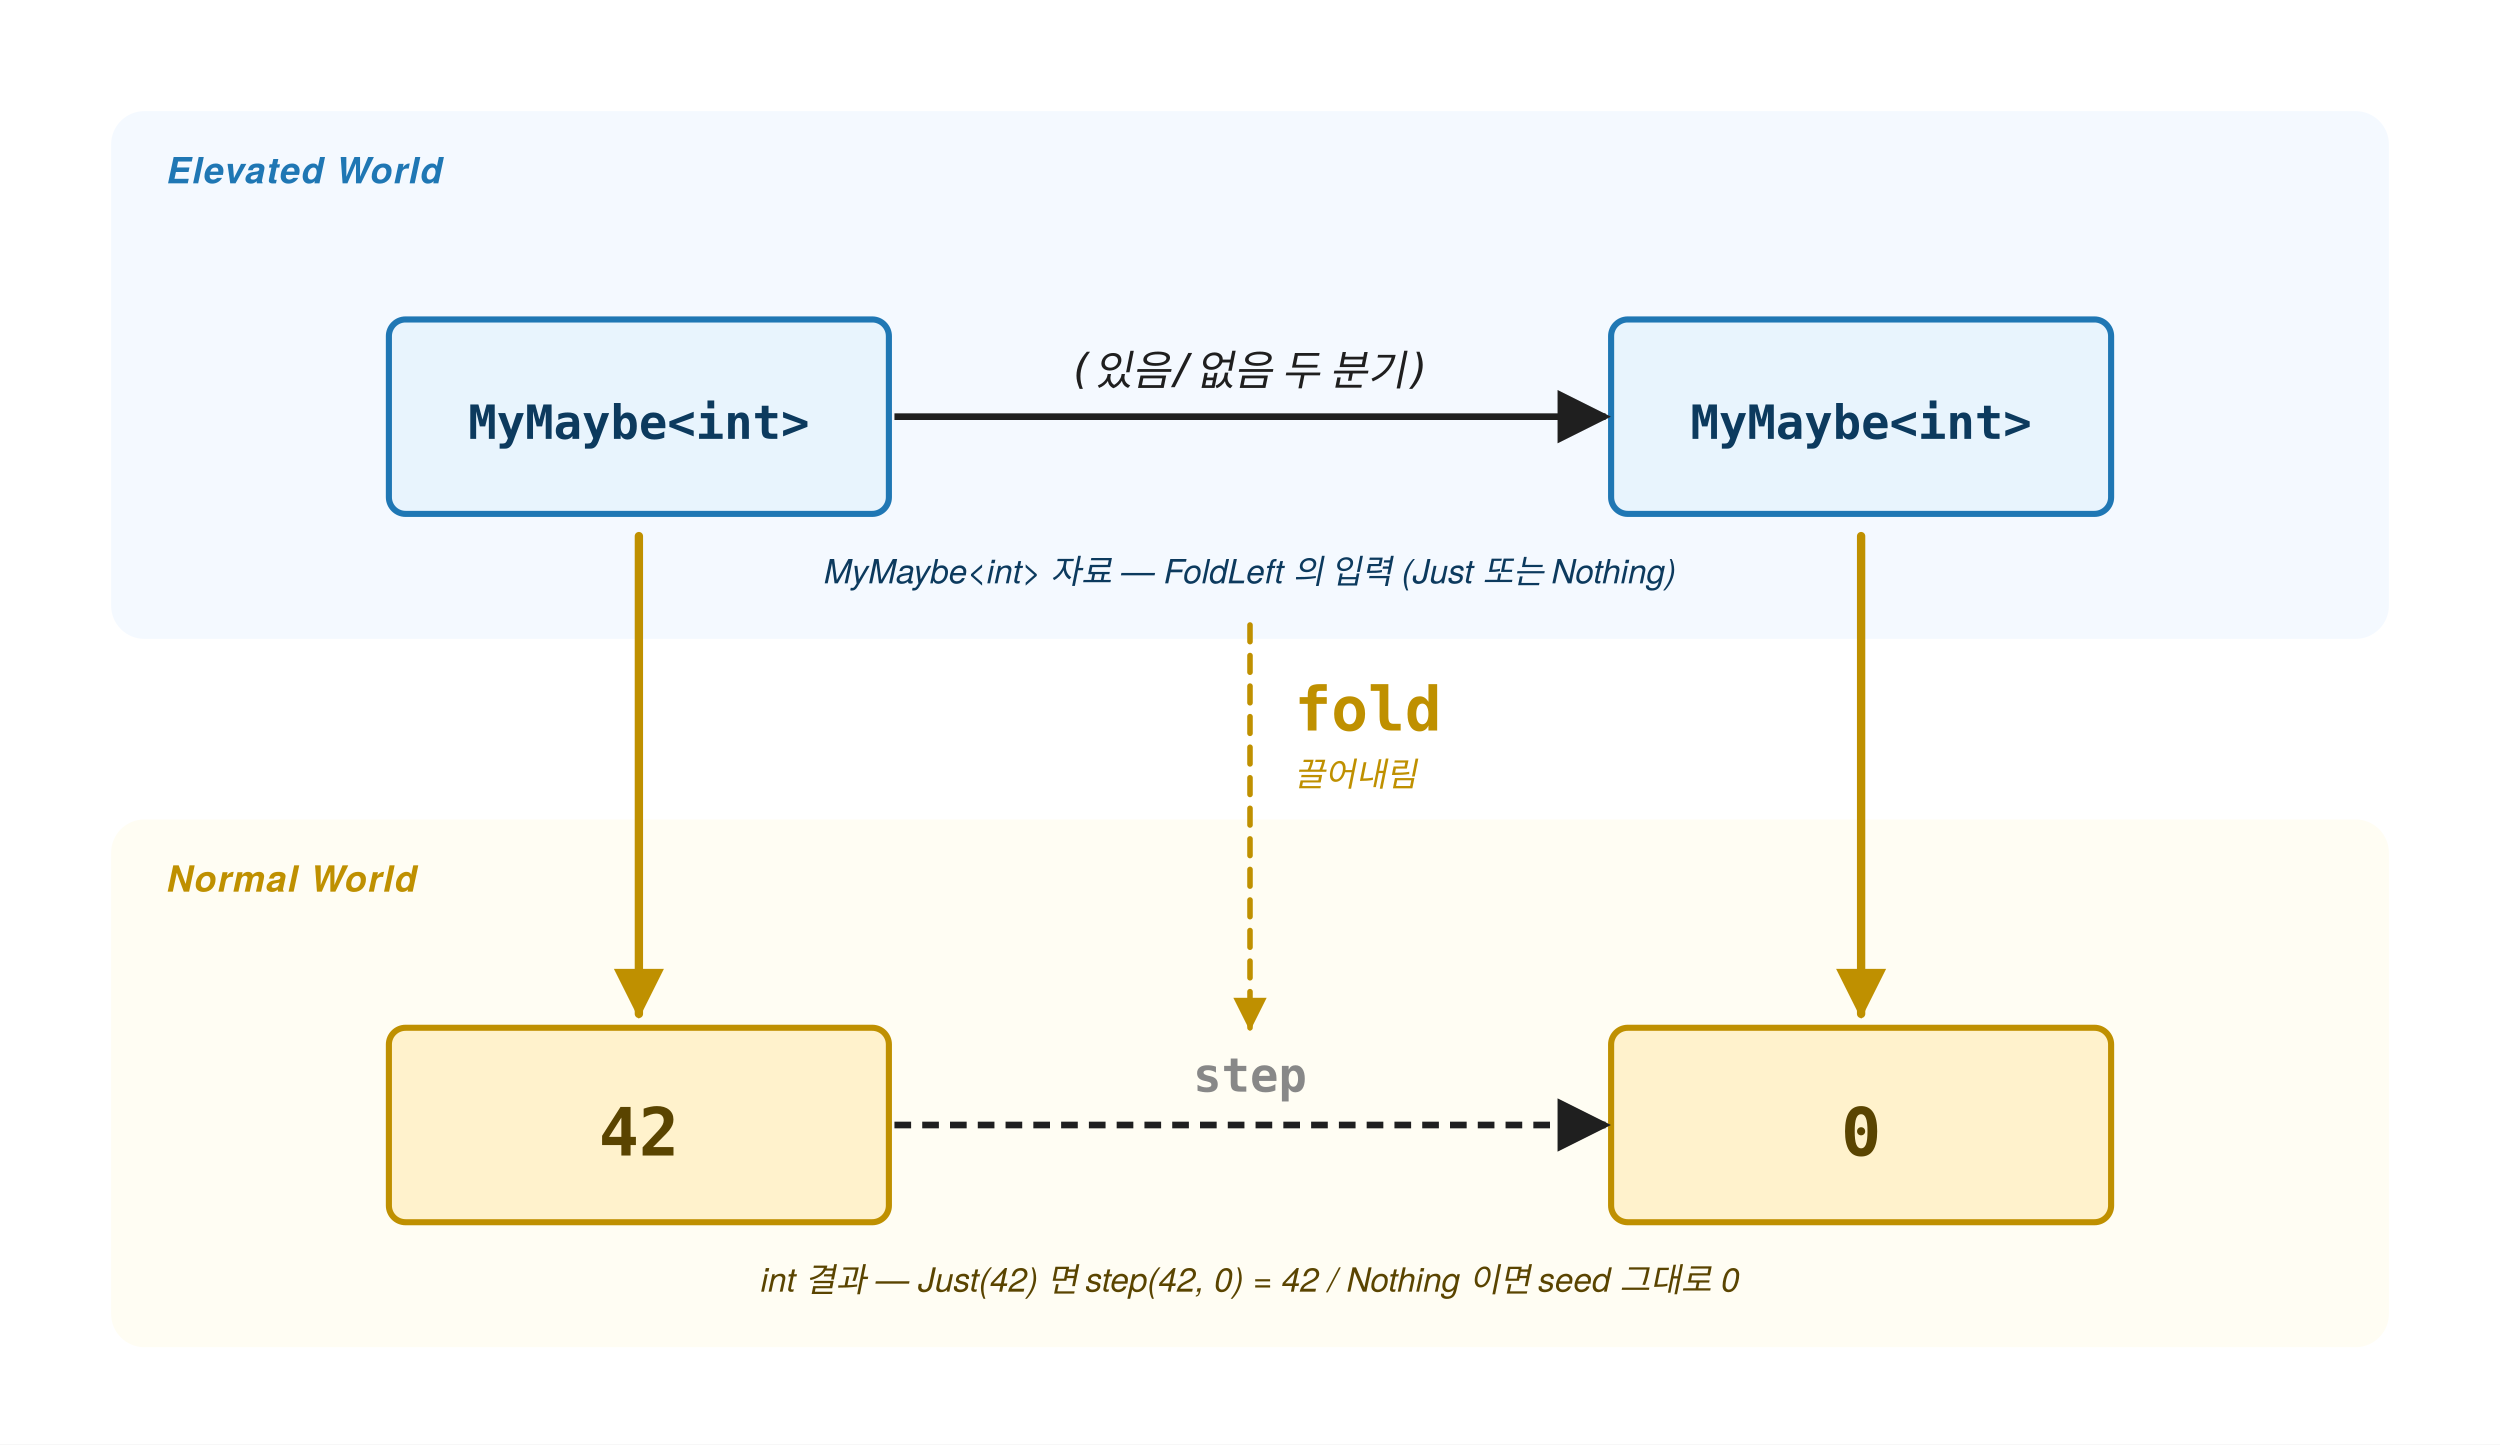
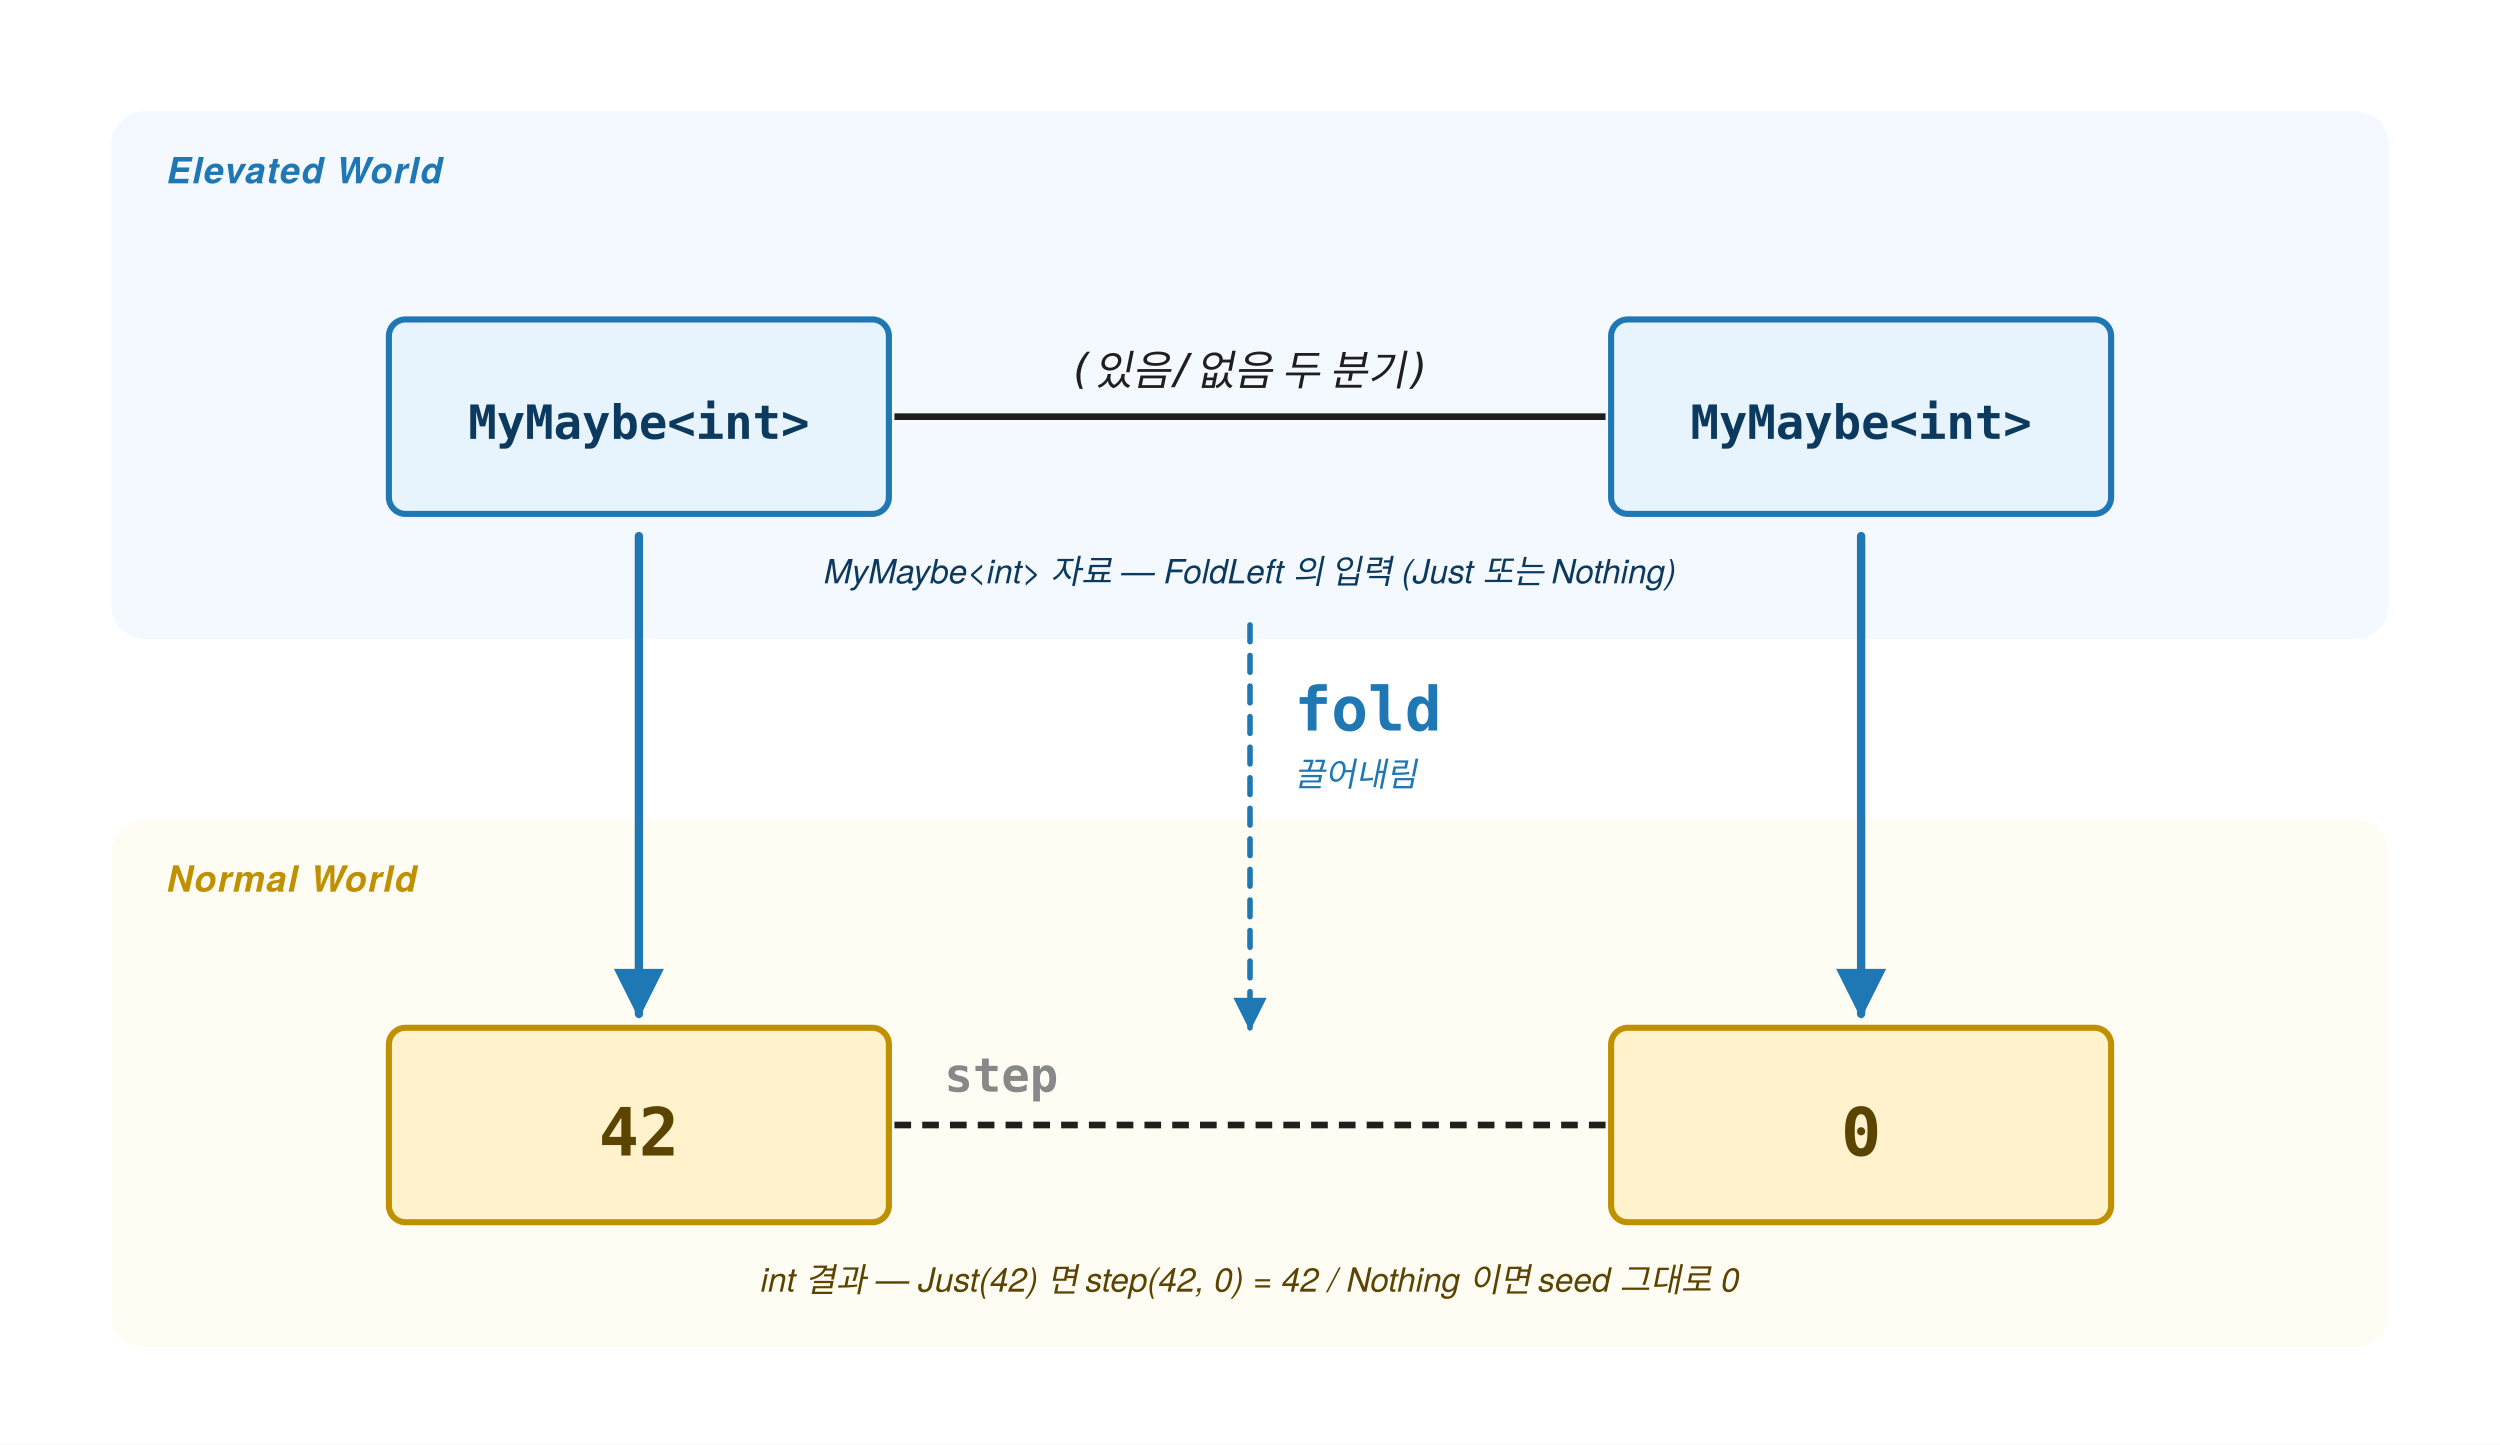
<svg xmlns="http://www.w3.org/2000/svg" viewBox="0 0 900 520" font-family="'Helvetica Neue', 'Noto Sans KR', sans-serif">
  <defs>
    <marker id="arrow-fn" viewBox="0 0 10 10" refX="9" refY="5" markerWidth="8" markerHeight="8" orient="auto-start-reverse">
      <path d="M0,0 L10,5 L0,10 z" fill="#1f1f1f" />
    </marker>
    <marker id="arrow-lower" viewBox="0 0 10 10" refX="9" refY="5" markerWidth="6" markerHeight="6" orient="auto-start-reverse">
-       <path d="M0,0 L10,5 L0,10 z" fill="#bf9000" />
+       <path d="M0,0 L10,5 L0,10 z" fill="#1f77b4" />
    </marker>
  </defs>
  <rect width="900" height="520" fill="#ffffff" />
  <rect x="40" y="40" width="820" height="190" fill="#f4f9ff" stroke="none" rx="12" />
  <text x="60" y="66" font-size="13" fill="#1f77b4" font-style="italic" font-weight="bold" letter-spacing="0.5">Elevated World</text>
  <rect x="140" y="115" width="180" height="70" fill="#e8f4fd" stroke="#1f77b4" stroke-width="2.2" rx="6" />
  <text x="230" y="158" font-size="17" fill="#0c3a5e" text-anchor="middle" font-family="'Consolas', monospace" font-weight="bold">MyMaybe&lt;int&gt;</text>
  <rect x="580" y="115" width="180" height="70" fill="#e8f4fd" stroke="#1f77b4" stroke-width="2.2" rx="6" />
  <text x="670" y="158" font-size="17" fill="#0c3a5e" text-anchor="middle" font-family="'Consolas', monospace" font-weight="bold">MyMaybe&lt;int&gt;</text>
-   <line x1="322" y1="150" x2="578" y2="150" stroke="#1f1f1f" stroke-width="2.4" marker-end="url(#arrow-fn)" />
+   <line x1="322" y1="150" x2="578" y2="150" stroke="#1f1f1f" stroke-width="2.4" />
  <text x="450" y="138" font-size="15" fill="#1f1f1f" text-anchor="middle" font-style="italic" font-family="'Consolas', monospace">(있음/없음 두 분기)</text>
  <text x="450" y="210" font-size="12" fill="#0c3a5e" text-anchor="middle" font-style="italic">MyMaybe&lt;int&gt; 자료 — FoldLeft 의 입력 (Just 또는 Nothing)</text>
  <rect x="40" y="295" width="820" height="190" fill="#fffdf3" stroke="none" rx="12" />
  <text x="60" y="321" font-size="13" fill="#bf9000" font-style="italic" font-weight="bold" letter-spacing="0.5">Normal World</text>
  <rect x="140" y="370" width="180" height="70" fill="#fff2cc" stroke="#bf9000" stroke-width="2.2" rx="6" />
  <text x="230" y="416" font-size="24" fill="#5a4400" text-anchor="middle" font-family="'Consolas', monospace" font-weight="bold">42</text>
  <rect x="580" y="370" width="180" height="70" fill="#fff2cc" stroke="#bf9000" stroke-width="2.2" rx="6" />
  <text x="670" y="416" font-size="24" fill="#5a4400" text-anchor="middle" font-family="'Consolas', monospace" font-weight="bold">0</text>
-   <line x1="322" y1="405" x2="578" y2="405" stroke="#1f1f1f" stroke-width="2.4" marker-end="url(#arrow-fn)" stroke-dasharray="6 4" />
-   <text x="450" y="393" font-size="17" fill="#888888" text-anchor="middle" font-weight="bold" font-family="'Consolas', monospace">step</text>
+   <line x1="322" y1="405" x2="578" y2="405" stroke="#1f1f1f" stroke-width="2.4" stroke-dasharray="6 4" />
+   <text x="340" y="393" font-size="17" fill="#888888" text-anchor="start" font-weight="bold" font-family="'Consolas', monospace">step</text>
  <text x="450" y="465" font-size="12" fill="#5a4400" text-anchor="middle" font-style="italic">int 결과 — Just(42) 면 step(42, 0) = 42 / Nothing 이면 seed 그대로 0</text>
-   <line x1="230" y1="193" x2="230" y2="365" stroke="#bf9000" stroke-width="3" stroke-linecap="round" marker-end="url(#arrow-lower)" />
-   <line x1="670" y1="193" x2="670" y2="365" stroke="#bf9000" stroke-width="3" stroke-linecap="round" marker-end="url(#arrow-lower)" />
-   <line x1="450" y1="225" x2="450" y2="370" stroke="#bf9000" stroke-width="2" stroke-linecap="round" marker-end="url(#arrow-lower)" stroke-dasharray="6 5" />
-   <text x="466" y="263" font-size="22" fill="#bf9000" font-weight="bold" font-family="'Consolas', monospace">fold</text>
-   <text x="466" y="283" font-size="12" fill="#bf9000" font-style="italic">끌어내림</text>
+   <line x1="230" y1="193" x2="230" y2="365" stroke="#1f77b4" stroke-width="3" stroke-linecap="round" marker-end="url(#arrow-lower)" />
+   <line x1="670" y1="193" x2="670" y2="365" stroke="#1f77b4" stroke-width="3" stroke-linecap="round" marker-end="url(#arrow-lower)" />
+   <line x1="450" y1="225" x2="450" y2="370" stroke="#1f77b4" stroke-width="2" stroke-linecap="round" marker-end="url(#arrow-lower)" stroke-dasharray="6 5" />
+   <text x="466" y="263" font-size="22" fill="#1f77b4" font-weight="bold" font-family="'Consolas', monospace">fold</text>
+   <text x="466" y="283" font-size="12" fill="#1f77b4" font-style="italic">끌어내림</text>
</svg>
